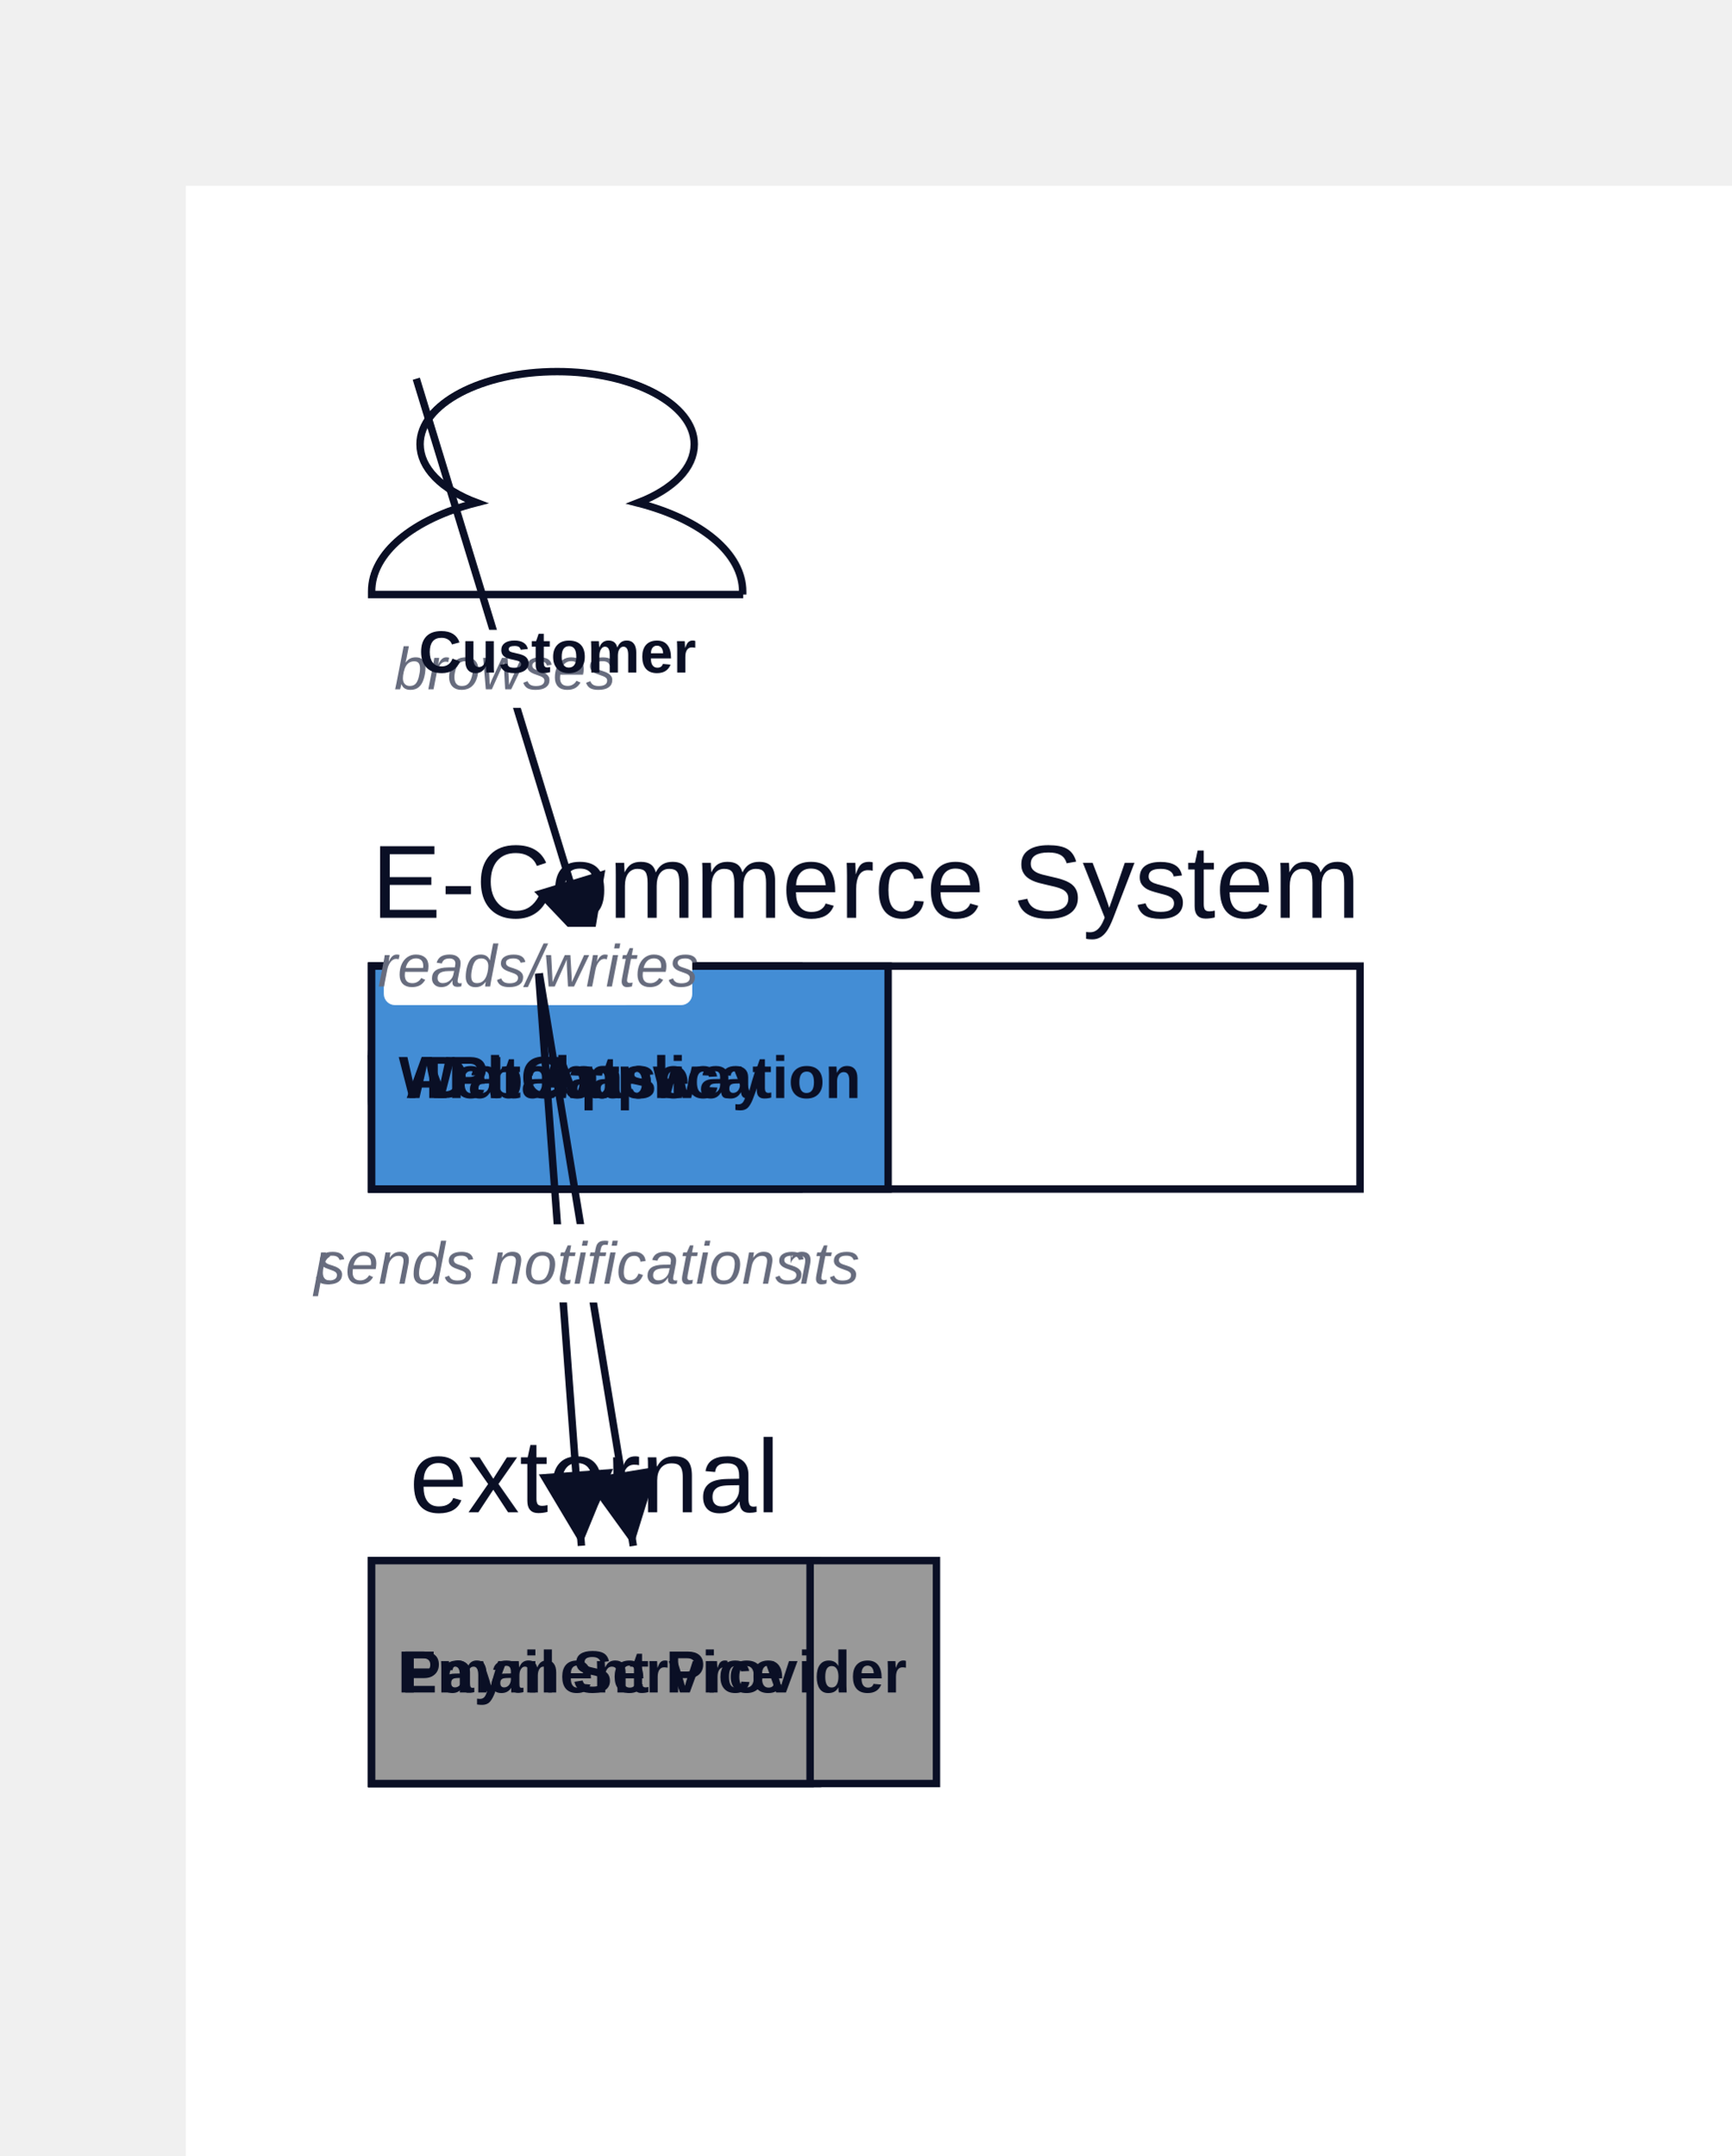
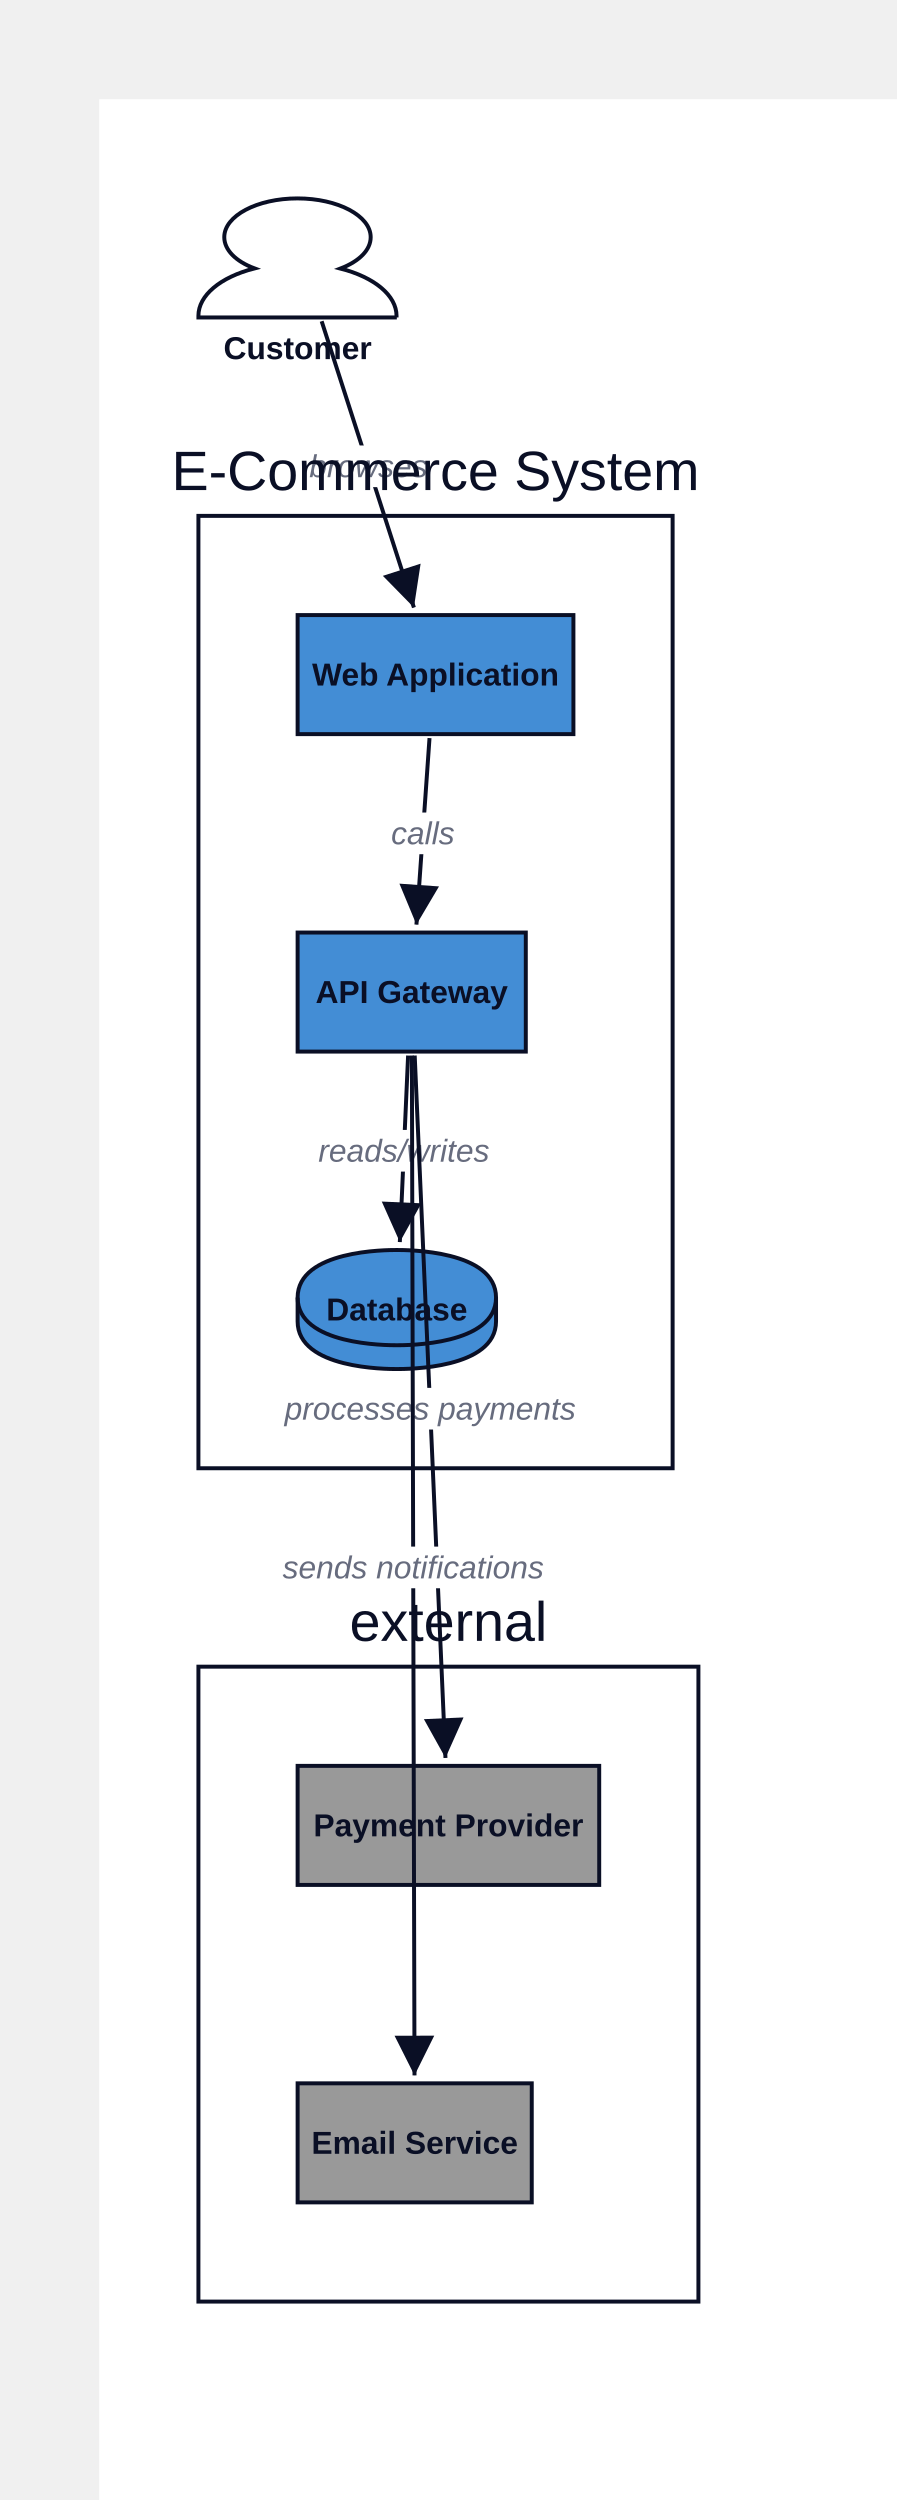
- <svg xmlns="http://www.w3.org/2000/svg" width="466" height="580" viewBox="-50 -50 466 580" data-d2-version="0.1.0">
+ <svg xmlns="http://www.w3.org/2000/svg" width="452" height="1260" viewBox="-50 -50 452 1260" data-d2-version="0.1.0">
  <defs>
    <marker id="arrow-triangle" markerWidth="10" markerHeight="10" refX="10" refY="5" orient="auto" markerUnits="strokeWidth">
      <path d="M0,0 L10,5 L0,10 Z" fill="#0A0F25" />
    </marker>
    <marker id="arrow-triangle-reverse" markerWidth="10" markerHeight="10" refX="0" refY="5" orient="auto" markerUnits="strokeWidth">
      <path d="M10,0 L0,5 L10,10 Z" fill="#0A0F25" />
    </marker>
    <marker id="arrow-diamond" markerWidth="10" markerHeight="10" refX="10" refY="5" orient="auto" markerUnits="strokeWidth">
      <path d="M0,5 L5,0 L10,5 L5,10 Z" fill="#0A0F25" />
    </marker>
    <marker id="arrow-diamond-reverse" markerWidth="10" markerHeight="10" refX="0" refY="5" orient="auto" markerUnits="strokeWidth">
      <path d="M0,5 L5,0 L10,5 L5,10 Z" fill="#0A0F25" />
    </marker>
    <marker id="arrow-circle" markerWidth="10" markerHeight="10" refX="6" refY="5" orient="auto" markerUnits="strokeWidth">
      <circle cx="5" cy="5" r="4" fill="#0A0F25" />
    </marker>
    <marker id="arrow-circle-reverse" markerWidth="10" markerHeight="10" refX="4" refY="5" orient="auto" markerUnits="strokeWidth">
      <circle cx="5" cy="5" r="4" fill="#0A0F25" />
    </marker>
    <marker id="arrow-cf-one" markerWidth="10" markerHeight="10" refX="10" refY="5" orient="auto" markerUnits="strokeWidth">
      <line x1="10" y1="0" x2="10" y2="10" stroke="#0A0F25" stroke-width="2" />
    </marker>
    <marker id="arrow-cf-one-reverse" markerWidth="10" markerHeight="10" refX="0" refY="5" orient="auto" markerUnits="strokeWidth">
      <line x1="0" y1="0" x2="0" y2="10" stroke="#0A0F25" stroke-width="2" />
    </marker>
    <marker id="arrow-cf-many" markerWidth="10" markerHeight="10" refX="10" refY="5" orient="auto" markerUnits="strokeWidth">
      <path d="M0,5 L10,0 M0,5 L10,5 M0,5 L10,10" stroke="#0A0F25" stroke-width="2" fill="none" />
    </marker>
    <marker id="arrow-cf-many-reverse" markerWidth="10" markerHeight="10" refX="0" refY="5" orient="auto" markerUnits="strokeWidth">
      <path d="M10,5 L0,0 M10,5 L0,5 M10,5 L0,10" stroke="#0A0F25" stroke-width="2" fill="none" />
    </marker>
    <marker id="arrow-cf-one-required" markerWidth="10" markerHeight="10" refX="10" refY="5" orient="auto" markerUnits="strokeWidth">
      <line x1="10" y1="0" x2="10" y2="10" stroke="#0A0F25" stroke-width="2" />
      <line x1="7" y1="0" x2="7" y2="10" stroke="#0A0F25" stroke-width="2" />
    </marker>
    <marker id="arrow-cf-one-required-reverse" markerWidth="10" markerHeight="10" refX="0" refY="5" orient="auto" markerUnits="strokeWidth">
      <line x1="0" y1="0" x2="0" y2="10" stroke="#0A0F25" stroke-width="2" />
      <line x1="3" y1="0" x2="3" y2="10" stroke="#0A0F25" stroke-width="2" />
    </marker>
    <marker id="arrow-cf-many-required" markerWidth="10" markerHeight="10" refX="10" refY="5" orient="auto" markerUnits="strokeWidth">
      <path d="M0,5 L10,0 M0,5 L10,5 M0,5 L10,10" stroke="#0A0F25" stroke-width="2" fill="none" />
      <line x1="3" y1="0" x2="3" y2="10" stroke="#0A0F25" stroke-width="2" />
    </marker>
    <marker id="arrow-cf-many-required-reverse" markerWidth="10" markerHeight="10" refX="0" refY="5" orient="auto" markerUnits="strokeWidth">
      <path d="M10,5 L0,0 M10,5 L0,5 M10,5 L0,10" stroke="#0A0F25" stroke-width="2" fill="none" />
      <line x1="7" y1="0" x2="7" y2="10" stroke="#0A0F25" stroke-width="2" />
    </marker>
    <marker id="arrow-cf-one-optional" markerWidth="10" markerHeight="10" refX="10" refY="5" orient="auto" markerUnits="strokeWidth">
      <line x1="10" y1="0" x2="10" y2="10" stroke="#0A0F25" stroke-width="2" />
      <circle cx="7" cy="5" r="2" stroke="#0A0F25" stroke-width="2" fill="white" />
    </marker>
    <marker id="arrow-cf-one-optional-reverse" markerWidth="10" markerHeight="10" refX="0" refY="5" orient="auto" markerUnits="strokeWidth">
      <line x1="0" y1="0" x2="0" y2="10" stroke="#0A0F25" stroke-width="2" />
      <circle cx="3" cy="5" r="2" stroke="#0A0F25" stroke-width="2" fill="white" />
    </marker>
    <marker id="arrow-cf-many-optional" markerWidth="10" markerHeight="10" refX="10" refY="5" orient="auto" markerUnits="strokeWidth">
      <path d="M0,5 L10,0 M0,5 L10,5 M0,5 L10,10" stroke="#0A0F25" stroke-width="2" fill="none" />
      <circle cx="3" cy="5" r="2" stroke="#0A0F25" stroke-width="2" fill="white" />
    </marker>
    <marker id="arrow-cf-many-optional-reverse" markerWidth="10" markerHeight="10" refX="0" refY="5" orient="auto" markerUnits="strokeWidth">
      <path d="M10,5 L0,0 M10,5 L0,5 M10,5 L0,10" stroke="#0A0F25" stroke-width="2" fill="none" />
      <circle cx="7" cy="5" r="2" stroke="#0A0F25" stroke-width="2" fill="white" />
    </marker>
    <marker id="arrow-line" markerWidth="10" markerHeight="10" refX="10" refY="5" orient="auto" markerUnits="strokeWidth">
      <line x1="10" y1="0" x2="10" y2="10" stroke="#0A0F25" stroke-width="2" />
    </marker>
    <marker id="arrow-line-reverse" markerWidth="10" markerHeight="10" refX="0" refY="5" orient="auto" markerUnits="strokeWidth">
      <line x1="0" y1="0" x2="0" y2="10" stroke="#0A0F25" stroke-width="2" />
    </marker>
    <marker id="arrow-open" markerWidth="10" markerHeight="10" refX="10" refY="5" orient="auto" markerUnits="strokeWidth">
      <path d="M0,0 L10,5 L0,10" stroke="#0A0F25" stroke-width="2" fill="none" />
    </marker>
    <marker id="arrow-open-reverse" markerWidth="10" markerHeight="10" refX="0" refY="5" orient="auto" markerUnits="strokeWidth">
      <path d="M10,0 L0,5 L10,10" stroke="#0A0F25" stroke-width="2" fill="none" />
    </marker>
    <marker id="arrow" markerWidth="10" markerHeight="10" refX="10" refY="5" orient="auto" markerUnits="strokeWidth">
      <path d="M0,0 L10,5 L0,10 Z" fill="#0A0F25" />
    </marker>
    <marker id="arrow-reverse" markerWidth="10" markerHeight="10" refX="0" refY="5" orient="auto" markerUnits="strokeWidth">
      <path d="M10,0 L0,5 L10,10 Z" fill="#0A0F25" />
    </marker>
  </defs>
  <rect width="100%" height="100%" fill="#FFFFFF" />
  <g id="base-layer">
    <path d="M 150 110 H 50 v -0.853 c 0 -10.233 10.981 -19.457 28.258 -23.876 C 68.741 81.705 63.031 75.891 63.031 69.535 C 63.031 58.76 79.575 50 99.927 50 c 20.351 0 36.896 8.76 36.896 19.535 c 0 6.357 -5.564 12.093 -15.227 15.814 c 17.277 4.419 28.258 13.643 28.258 23.876 v 0.775 Z" fill="#FFFFFF" stroke="#0A0F25" stroke-width="2" />
-     <rect x="50" y="210" width="266" height="60" fill="#FFFFFF" stroke="#0A0F25" stroke-width="2" rx="0" ry="0" />
-     <rect x="50" y="370" width="120" height="60" fill="#FFFFFF" stroke="#0A0F25" stroke-width="2" rx="0" ry="0" />
-     <rect x="50" y="210" width="115" height="60" fill="#438DD5" stroke="#0A0F25" stroke-width="2" rx="0" ry="0" />
-     <path d="M 50 234 C 50 210 95 210 100 210 C 105 210 150 210 150 234 L 150 246 C 150 270 105 270 100 270 C 95 270 50 270 50 246 L 50 234 Z" fill="#438DD5" stroke="#0A0F25" stroke-width="2" />
-     <ellipse cx="100" cy="234" rx="50" ry="24" fill="none" stroke="none" stroke-width="0" />
-     <path d="M 50 234 C 50 258 95 258 100 258 C 105 258 150 258 150 234" fill="none" stroke="#0A0F25" stroke-width="2" />
-     <rect x="50" y="210" width="139" height="60" fill="#438DD5" stroke="#0A0F25" stroke-width="2" rx="0" ry="0" />
-     <rect x="50" y="370" width="152" height="60" fill="#999999" stroke="#0A0F25" stroke-width="2" rx="0" ry="0" />
-     <rect x="50" y="370" width="118" height="60" fill="#999999" stroke="#0A0F25" stroke-width="2" rx="0" ry="0" />
-     <path d="M 62.013 51.913 C 80.873 113.617 90.302 144.47 109.162 206.175" fill="none" stroke="#0A0F25" stroke-width="2" marker-end="url(#arrow-triangle)" />
-     <rect x="58.38" y="119.5" width="55" height="21" fill="#FFFFFF" stroke="none" stroke-width="1" rx="3" ry="3" />
-     <text x="85.88" y="135.5" text-anchor="middle" dominant-baseline="alphabetic" font-family="Arial, sans-serif" font-size="16" style="fill: #676C7E; font-style: italic">browses</text>
-     <path d="M 105.217 210 C 105.217 210 105.217 210 105.217 210" fill="none" stroke="#0A0F25" stroke-width="2" marker-end="url(#arrow-triangle)" />
-     <rect x="89.717" y="199.5" width="31" height="21" fill="#FFFFFF" stroke="none" stroke-width="1" rx="3" ry="3" />
-     <text x="105.217" y="215.5" text-anchor="middle" dominant-baseline="alphabetic" font-family="Arial, sans-serif" font-size="16" style="fill: #676C7E; font-style: italic">calls</text>
-     <path d="M 94.783 210 C 94.783 210 94.783 210 94.783 210" fill="none" stroke="#0A0F25" stroke-width="2" marker-end="url(#arrow-triangle)" />
-     <rect x="53.283" y="199.5" width="83" height="21" fill="#FFFFFF" stroke="none" stroke-width="1" rx="3" ry="3" />
-     <text x="94.783" y="215.5" text-anchor="middle" dominant-baseline="alphabetic" font-family="Arial, sans-serif" font-size="16" style="fill: #676C7E; font-style: italic">reads/writes</text>
-     <path d="M 95.107 211.974 C 105.233 273.605 110.296 304.421 120.422 366.053" fill="none" stroke="#0A0F25" stroke-width="2" marker-end="url(#arrow-triangle)" />
-     <rect x="40.927" y="279.5" width="134" height="21" fill="#FFFFFF" stroke="none" stroke-width="1" rx="3" ry="3" />
-     <text x="107.927" y="295.5" text-anchor="middle" dominant-baseline="alphabetic" font-family="Arial, sans-serif" font-size="16" style="fill: #676C7E; font-style: italic">processes payments</text>
-     <path d="M 94.932 211.994 C 99.542 273.601 101.847 304.404 106.457 366.011" fill="none" stroke="#0A0F25" stroke-width="2" marker-end="url(#arrow-triangle)" />
-     <rect x="38.769" y="279.5" width="124" height="21" fill="#FFFFFF" stroke="none" stroke-width="1" rx="3" ry="3" />
-     <text x="100.769" y="295.5" text-anchor="middle" dominant-baseline="alphabetic" font-family="Arial, sans-serif" font-size="16" style="fill: #676C7E; font-style: italic">sends notifications</text>
+     <rect x="50" y="210" width="239" height="480" fill="#FFFFFF" stroke="#0A0F25" stroke-width="2" rx="0" ry="0" />
+     <rect x="50" y="790" width="252" height="320" fill="#FFFFFF" stroke="#0A0F25" stroke-width="2" rx="0" ry="0" />
+     <rect x="100" y="420" width="115" height="60" fill="#438DD5" stroke="#0A0F25" stroke-width="2" rx="0" ry="0" />
+     <path d="M 100 604 C 100 580 145 580 150 580 C 155 580 200 580 200 604 L 200 616 C 200 640 155 640 150 640 C 145 640 100 640 100 616 L 100 604 Z" fill="#438DD5" stroke="#0A0F25" stroke-width="2" />
+     <ellipse cx="150" cy="604" rx="50" ry="24" fill="none" stroke="none" stroke-width="0" />
+     <path d="M 100 604 C 100 628 145 628 150 628 C 155 628 200 628 200 604" fill="none" stroke="#0A0F25" stroke-width="2" />
+     <rect x="100" y="260" width="139" height="60" fill="#438DD5" stroke="#0A0F25" stroke-width="2" rx="0" ry="0" />
+     <rect x="100" y="840" width="152" height="60" fill="#999999" stroke="#0A0F25" stroke-width="2" rx="0" ry="0" />
+     <rect x="100" y="1000" width="118" height="60" fill="#999999" stroke="#0A0F25" stroke-width="2" rx="0" ry="0" />
+     <path d="M 112.113 111.904 C 130.711 169.619 140.009 198.477 158.607 256.193" fill="none" stroke="#0A0F25" stroke-width="2" marker-end="url(#arrow-triangle)" />
+     <rect x="108.167" y="174.5" width="55" height="21" fill="#FFFFFF" stroke="none" stroke-width="1" rx="3" ry="3" />
+     <text x="135.667" y="190.5" text-anchor="middle" dominant-baseline="alphabetic" font-family="Arial, sans-serif" font-size="16" style="fill: #676C7E; font-style: italic">browses</text>
+     <path d="M 166.475 321.995 C 163.839 359.601 162.52 378.404 159.883 416.01" fill="none" stroke="#0A0F25" stroke-width="2" marker-end="url(#arrow-triangle)" />
+     <rect x="147.609" y="359.5" width="31" height="21" fill="#FFFFFF" stroke="none" stroke-width="1" rx="3" ry="3" />
+     <text x="163.109" y="375.5" text-anchor="middle" dominant-baseline="alphabetic" font-family="Arial, sans-serif" font-size="16" style="fill: #676C7E; font-style: italic">calls</text>
+     <path d="M 155.681 481.998 C 154.012 519.6 153.177 538.402 151.509 576.004" fill="none" stroke="#0A0F25" stroke-width="2" marker-end="url(#arrow-triangle)" />
+     <rect x="112.05" y="519.5" width="83" height="21" fill="#FFFFFF" stroke="none" stroke-width="1" rx="3" ry="3" />
+     <text x="153.55" y="535.5" text-anchor="middle" dominant-baseline="alphabetic" font-family="Arial, sans-serif" font-size="16" style="fill: #676C7E; font-style: italic">reads/writes</text>
+     <path d="M 159.011 481.998 C 165.211 623.6 168.311 694.402 174.511 836.004" fill="none" stroke="#0A0F25" stroke-width="2" marker-end="url(#arrow-triangle)" />
+     <rect x="99.805" y="649.5" width="134" height="21" fill="#FFFFFF" stroke="none" stroke-width="1" rx="3" ry="3" />
+     <text x="166.805" y="665.5" text-anchor="middle" dominant-baseline="alphabetic" font-family="Arial, sans-serif" font-size="16" style="fill: #676C7E; font-style: italic">processes payments</text>
+     <path d="M 157.587 482 C 158.117 687.6 158.382 790.4 158.912 996" fill="none" stroke="#0A0F25" stroke-width="2" marker-end="url(#arrow-triangle)" />
+     <rect x="96.252" y="729.5" width="124" height="21" fill="#FFFFFF" stroke="none" stroke-width="1" rx="3" ry="3" />
+     <text x="158.252" y="745.5" text-anchor="middle" dominant-baseline="alphabetic" font-family="Arial, sans-serif" font-size="16" style="fill: #676C7E; font-style: italic">sends notifications</text>
    <text x="100" y="131" text-anchor="middle" dominant-baseline="alphabetic" font-family="Arial, sans-serif" font-size="16" style="fill: #0A0F25; font-weight: 700">Customer</text>
-     <text x="183" y="197" text-anchor="middle" dominant-baseline="alphabetic" font-family="Arial, sans-serif" font-size="28" style="fill: #0A0F25">E-Commerce System</text>
-     <text x="110" y="357" text-anchor="middle" dominant-baseline="alphabetic" font-family="Arial, sans-serif" font-size="28" style="fill: #0A0F25">external</text>
-     <text x="107.5" y="245.5" text-anchor="middle" dominant-baseline="alphabetic" font-family="Arial, sans-serif" font-size="16" style="fill: #0A0F25; font-weight: 700">API Gateway</text>
-     <text x="100" y="245.5" text-anchor="middle" dominant-baseline="alphabetic" font-family="Arial, sans-serif" font-size="16" style="fill: #0A0F25; font-weight: 700">Database</text>
-     <text x="119.5" y="245.5" text-anchor="middle" dominant-baseline="alphabetic" font-family="Arial, sans-serif" font-size="16" style="fill: #0A0F25; font-weight: 700">Web Application</text>
-     <text x="126" y="405.5" text-anchor="middle" dominant-baseline="alphabetic" font-family="Arial, sans-serif" font-size="16" style="fill: #0A0F25; font-weight: 700">Payment Provider</text>
-     <text x="109" y="405.5" text-anchor="middle" dominant-baseline="alphabetic" font-family="Arial, sans-serif" font-size="16" style="fill: #0A0F25; font-weight: 700">Email Service</text>
+     <text x="169.5" y="197" text-anchor="middle" dominant-baseline="alphabetic" font-family="Arial, sans-serif" font-size="28" style="fill: #0A0F25">E-Commerce System</text>
+     <text x="176" y="777" text-anchor="middle" dominant-baseline="alphabetic" font-family="Arial, sans-serif" font-size="28" style="fill: #0A0F25">external</text>
+     <text x="157.5" y="455.5" text-anchor="middle" dominant-baseline="alphabetic" font-family="Arial, sans-serif" font-size="16" style="fill: #0A0F25; font-weight: 700">API Gateway</text>
+     <text x="150" y="615.5" text-anchor="middle" dominant-baseline="alphabetic" font-family="Arial, sans-serif" font-size="16" style="fill: #0A0F25; font-weight: 700">Database</text>
+     <text x="169.5" y="295.5" text-anchor="middle" dominant-baseline="alphabetic" font-family="Arial, sans-serif" font-size="16" style="fill: #0A0F25; font-weight: 700">Web Application</text>
+     <text x="176" y="875.5" text-anchor="middle" dominant-baseline="alphabetic" font-family="Arial, sans-serif" font-size="16" style="fill: #0A0F25; font-weight: 700">Payment Provider</text>
+     <text x="159" y="1035.5" text-anchor="middle" dominant-baseline="alphabetic" font-family="Arial, sans-serif" font-size="16" style="fill: #0A0F25; font-weight: 700">Email Service</text>
  </g>
</svg>
